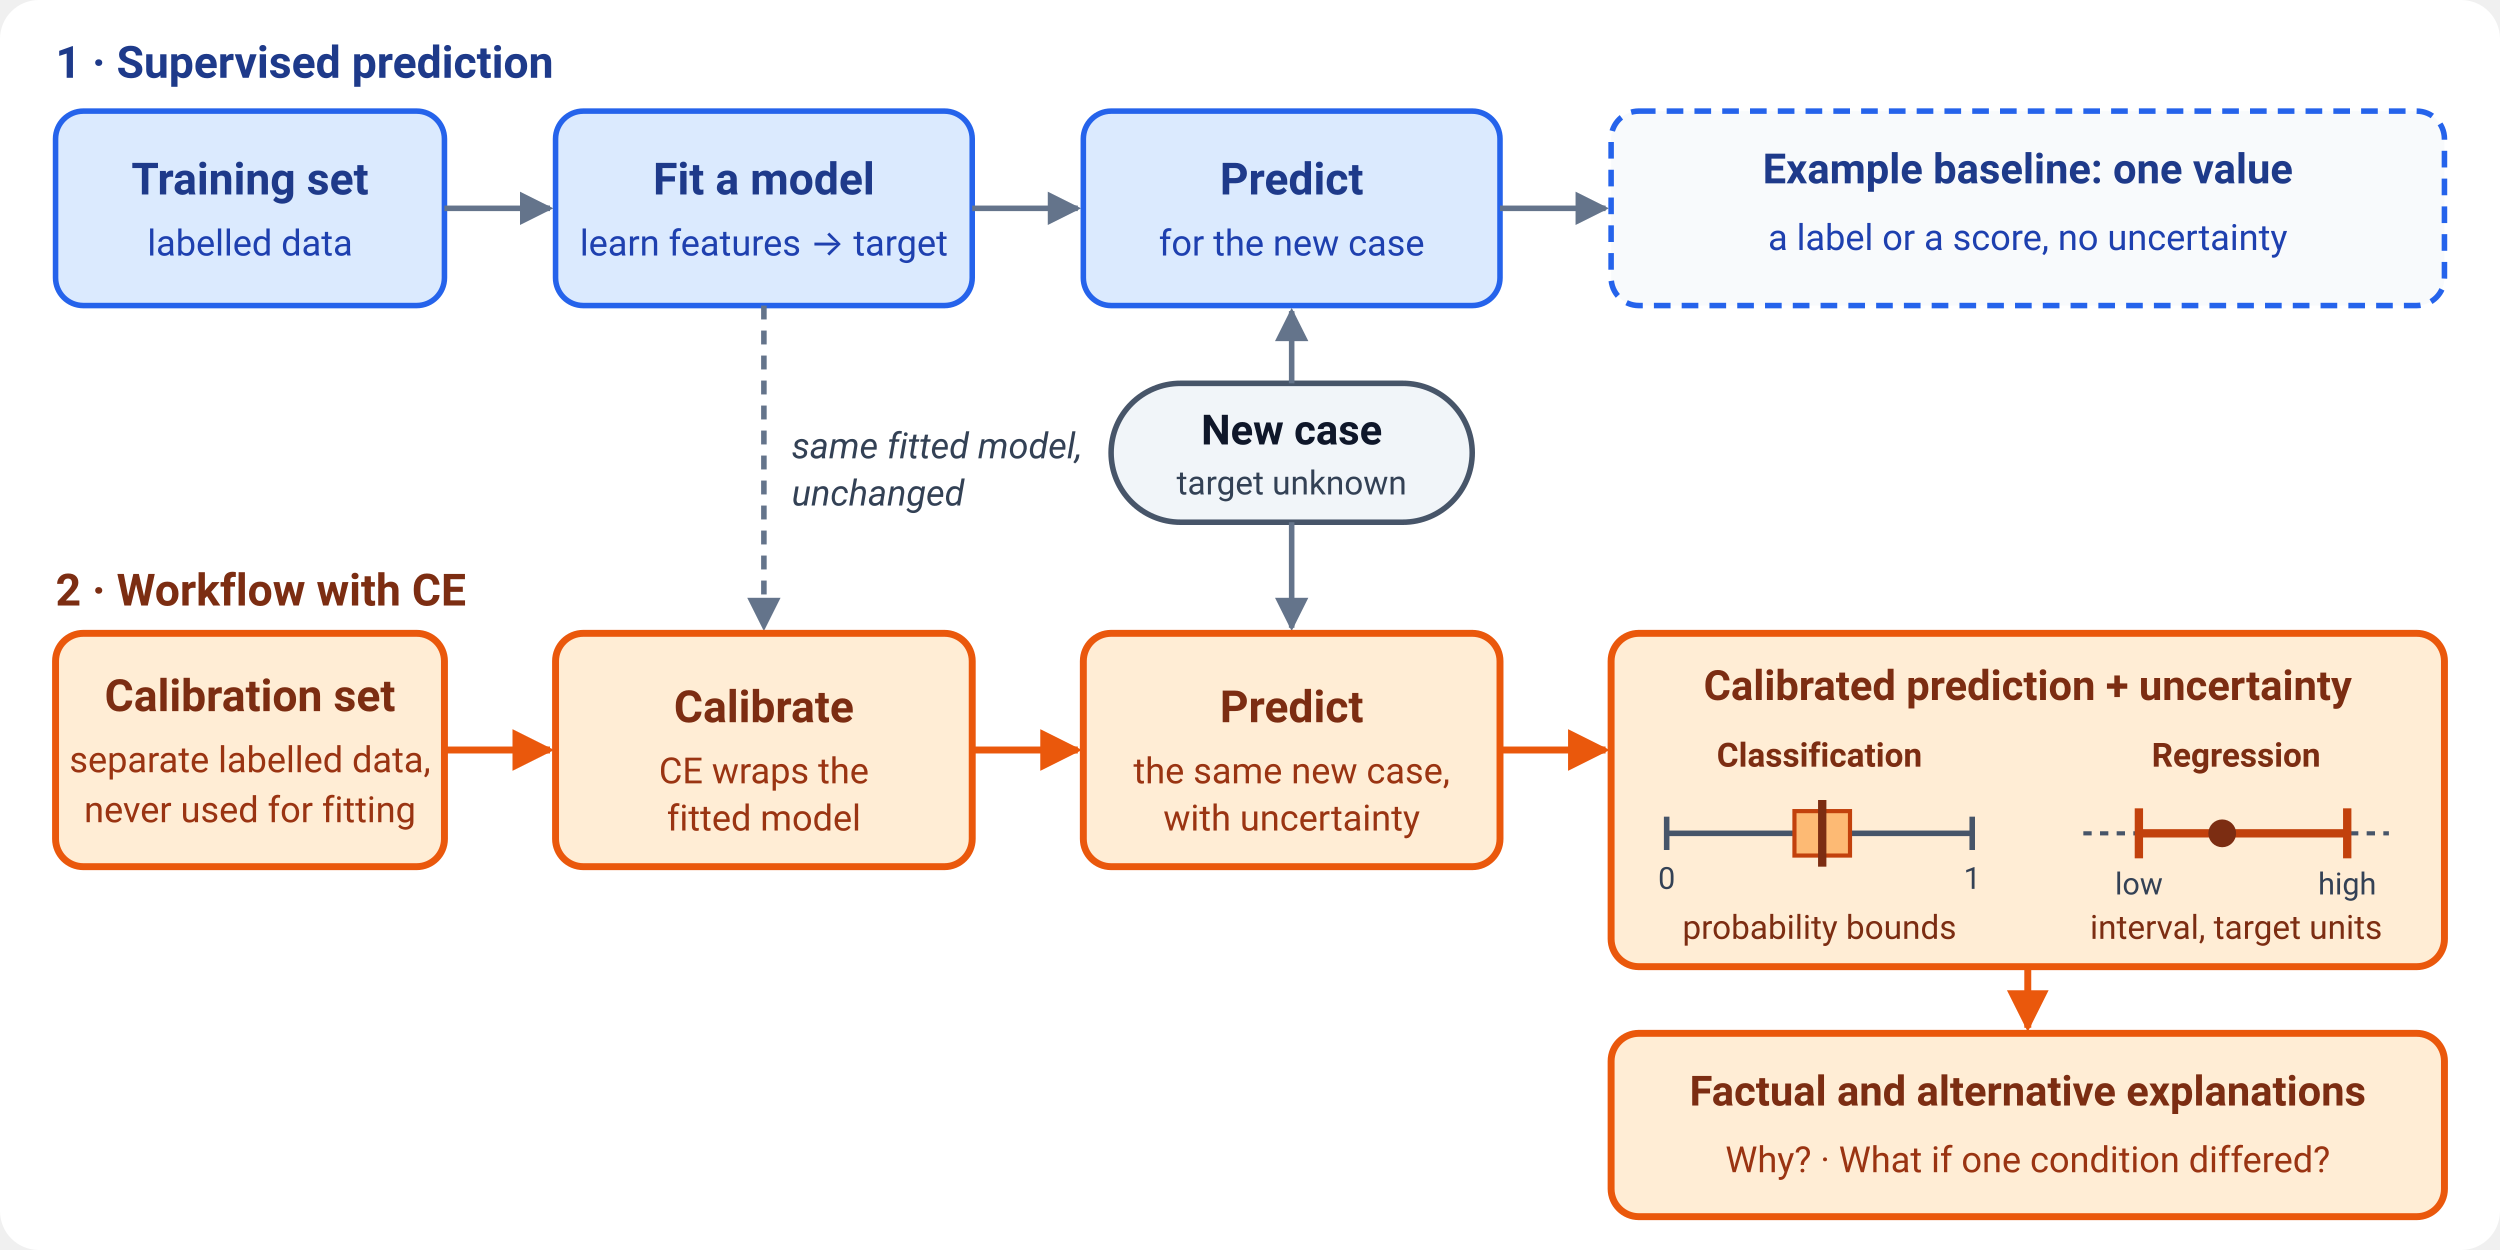
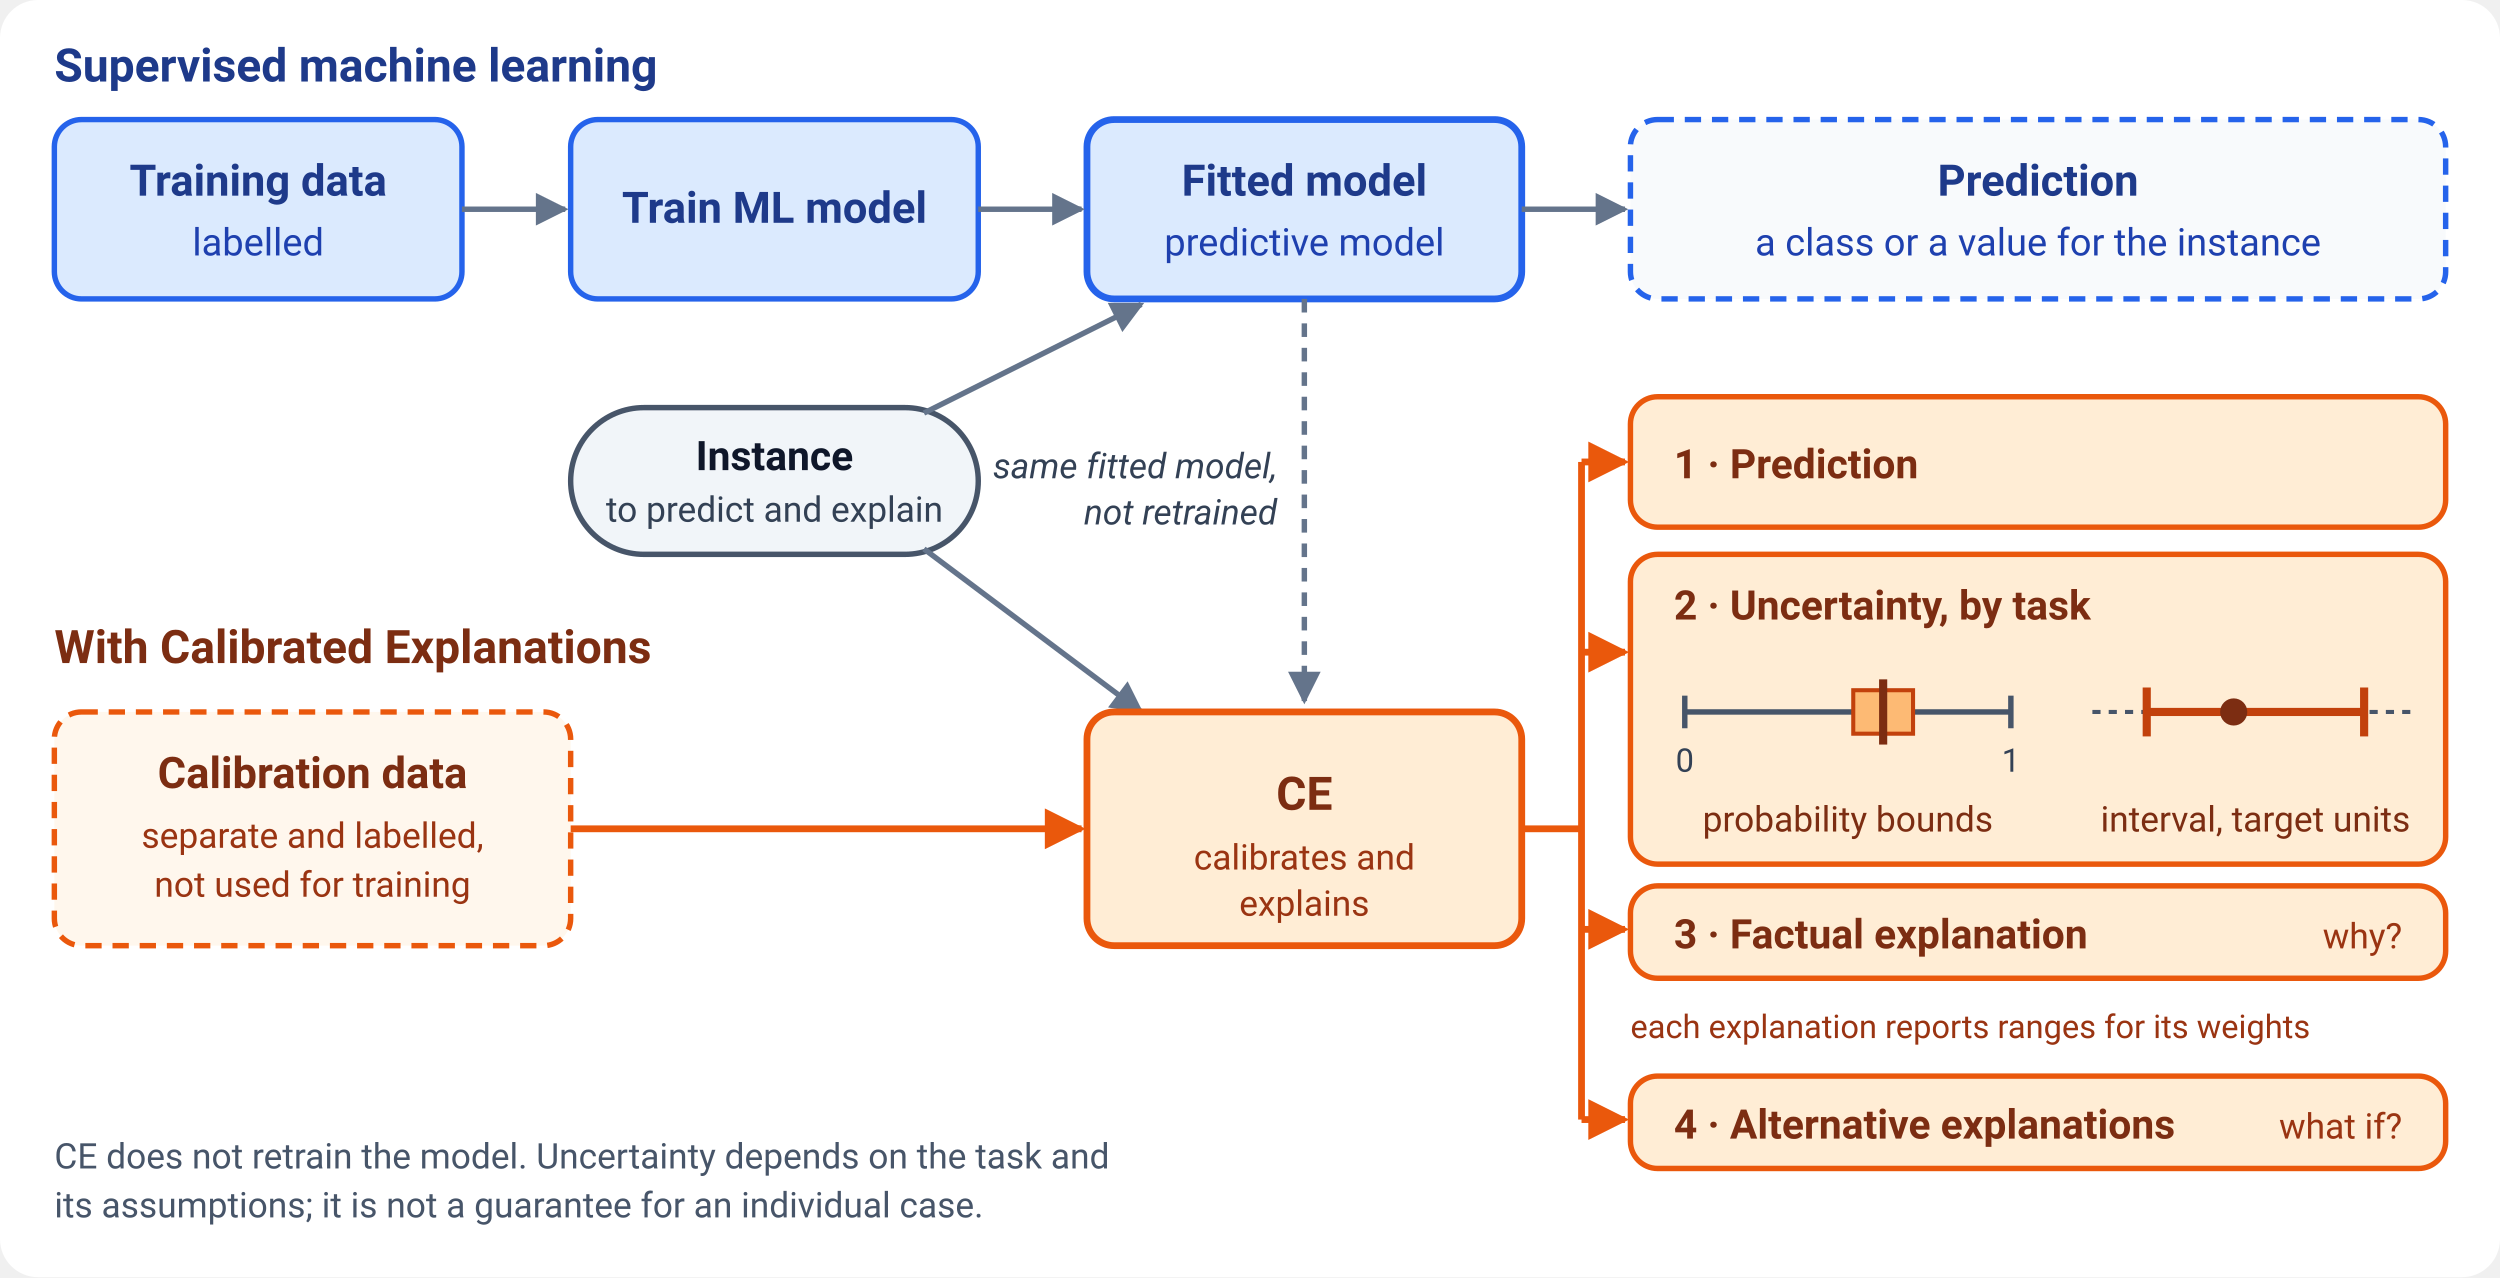
- <svg xmlns="http://www.w3.org/2000/svg" viewBox="0 0 900 450" role="img" aria-labelledby="ce-w-title ce-w-desc" font-family="system-ui, -apple-system, 'Segoe UI', Roboto, sans-serif">
+ <svg xmlns="http://www.w3.org/2000/svg" viewBox="0 0 920 470" role="img" aria-labelledby="ce-w-title ce-w-desc" font-family="system-ui, -apple-system, 'Segoe UI', Roboto, sans-serif">
  <defs>
    <marker id="w-arrow" viewBox="0 0 10 10" refX="9" refY="5" markerWidth="6" markerHeight="6" orient="auto-start-reverse">
      <path d="M0,0 L10,5 L0,10 z" fill="#64748b" />
    </marker>
    <marker id="w-arrow-o" viewBox="0 0 10 10" refX="9" refY="5" markerWidth="6" markerHeight="6" orient="auto-start-reverse">
      <path d="M0,0 L10,5 L0,10 z" fill="#ea580c" />
    </marker>
  </defs>
-   <rect x="0" y="0" width="900" height="450" rx="14" fill="#ffffff" />
-   <text x="20" y="28" font-size="16" font-weight="700" fill="#1e3a8a">1 · Supervised prediction</text>
-   <rect x="20" y="40" width="140" height="70" rx="10" fill="#dbeafe" stroke="#2563eb" stroke-width="2" />
-   <text x="90" y="70" text-anchor="middle" font-size="16" font-weight="700" fill="#1e3a8a">Training set</text>
-   <text x="90" y="92" text-anchor="middle" font-size="13" fill="#1e40af">labelled data</text>
-   <rect x="200" y="40" width="150" height="70" rx="10" fill="#dbeafe" stroke="#2563eb" stroke-width="2" />
-   <text x="275" y="70" text-anchor="middle" font-size="16" font-weight="700" fill="#1e3a8a">Fit a model</text>
-   <text x="275" y="92" text-anchor="middle" font-size="13" fill="#1e40af">learn features → target</text>
-   <rect x="390" y="40" width="150" height="70" rx="10" fill="#dbeafe" stroke="#2563eb" stroke-width="2" />
-   <text x="465" y="70" text-anchor="middle" font-size="16" font-weight="700" fill="#1e3a8a">Predict</text>
-   <text x="465" y="92" text-anchor="middle" font-size="13" fill="#1e40af">for the new case</text>
-   <rect x="580" y="40" width="300" height="70" rx="10" fill="#f8fafc" stroke="#2563eb" stroke-width="2" stroke-dasharray="6 4" />
-   <text x="730" y="66" text-anchor="middle" font-size="15" font-weight="700" fill="#1e3a8a">Example baseline: one value</text>
-   <text x="730" y="90" text-anchor="middle" font-size="13" fill="#1e40af">a label or a score, no uncertainty</text>
-   <path d="M160,75 H198" stroke="#64748b" stroke-width="2" fill="none" marker-end="url(#w-arrow)" />
-   <path d="M350,75 H388" stroke="#64748b" stroke-width="2" fill="none" marker-end="url(#w-arrow)" />
-   <path d="M540,75 H578" stroke="#64748b" stroke-width="2" fill="none" marker-end="url(#w-arrow)" />
-   <path d="M275,110 V226" stroke="#64748b" stroke-width="2" stroke-dasharray="5 4" fill="none" marker-end="url(#w-arrow)" />
-   <text x="285" y="165" font-size="13" font-style="italic" fill="#334155">same fitted model,</text>
-   <text x="285" y="182" font-size="13" font-style="italic" fill="#334155">unchanged</text>
-   <rect x="400" y="138" width="130" height="50" rx="25" fill="#f1f5f9" stroke="#475569" stroke-width="2" />
-   <text x="465" y="160" text-anchor="middle" font-size="15" font-weight="700" fill="#0f172a">New case</text>
-   <text x="465" y="178" text-anchor="middle" font-size="12" fill="#334155">target unknown</text>
-   <path d="M465,138 V112" stroke="#64748b" stroke-width="2" fill="none" marker-end="url(#w-arrow)" />
-   <path d="M465,188 V226" stroke="#64748b" stroke-width="2" fill="none" marker-end="url(#w-arrow)" />
-   <text x="20" y="218" font-size="16" font-weight="700" fill="#7c2d12">2 · Workflow with CE</text>
-   <rect x="20" y="228" width="140" height="84" rx="10" fill="#ffedd5" stroke="#ea580c" stroke-width="2.5" />
-   <text x="90" y="256" text-anchor="middle" font-size="16" font-weight="700" fill="#7c2d12">Calibration set</text>
-   <text x="90" y="278" text-anchor="middle" font-size="13" fill="#9a3412">separate labelled data,</text>
-   <text x="90" y="296" text-anchor="middle" font-size="13" fill="#9a3412">never used for fitting</text>
-   <rect x="200" y="228" width="150" height="84" rx="10" fill="#ffedd5" stroke="#ea580c" stroke-width="2.5" />
-   <text x="275" y="260" text-anchor="middle" font-size="16" font-weight="700" fill="#7c2d12">Calibrate</text>
-   <text x="275" y="282" text-anchor="middle" font-size="13" fill="#9a3412">CE wraps the</text>
-   <text x="275" y="299" text-anchor="middle" font-size="13" fill="#9a3412">fitted model</text>
-   <rect x="390" y="228" width="150" height="84" rx="10" fill="#ffedd5" stroke="#ea580c" stroke-width="2.5" />
-   <text x="465" y="260" text-anchor="middle" font-size="16" font-weight="700" fill="#7c2d12">Predict</text>
-   <text x="465" y="282" text-anchor="middle" font-size="13" fill="#9a3412">the same new case,</text>
-   <text x="465" y="299" text-anchor="middle" font-size="13" fill="#9a3412">with uncertainty</text>
-   <path d="M160,270 H198" stroke="#ea580c" stroke-width="2.5" fill="none" marker-end="url(#w-arrow-o)" />
-   <path d="M350,270 H388" stroke="#ea580c" stroke-width="2.5" fill="none" marker-end="url(#w-arrow-o)" />
-   <path d="M540,270 H578" stroke="#ea580c" stroke-width="2.5" fill="none" marker-end="url(#w-arrow-o)" />
-   <rect x="580" y="228" width="300" height="120" rx="10" fill="#ffedd5" stroke="#ea580c" stroke-width="2.5" />
-   <text x="730" y="252" text-anchor="middle" font-size="15" font-weight="700" fill="#7c2d12">Calibrated prediction + uncertainty</text>
-   <text x="655" y="276" text-anchor="middle" font-size="12" font-weight="700" fill="#7c2d12">Classification</text>
-   <line x1="600" y1="300" x2="710" y2="300" stroke="#475569" stroke-width="2" />
-   <line x1="600" y1="294" x2="600" y2="306" stroke="#475569" stroke-width="2" />
-   <line x1="710" y1="294" x2="710" y2="306" stroke="#475569" stroke-width="2" />
-   <text x="600" y="320" text-anchor="middle" font-size="11" fill="#334155">0</text>
-   <text x="710" y="320" text-anchor="middle" font-size="11" fill="#334155">1</text>
-   <rect x="646" y="292" width="20" height="16" fill="#fdba74" stroke="#c2410c" stroke-width="1.5" />
-   <line x1="656" y1="288" x2="656" y2="312" stroke="#7c2d12" stroke-width="3" />
-   <text x="655" y="338" text-anchor="middle" font-size="12" fill="#7c2d12">probability bounds</text>
-   <text x="805" y="276" text-anchor="middle" font-size="12" font-weight="700" fill="#7c2d12">Regression</text>
-   <line x1="750" y1="300" x2="860" y2="300" stroke="#475569" stroke-width="1.5" stroke-dasharray="3 3" />
-   <line x1="770" y1="300" x2="845" y2="300" stroke="#c2410c" stroke-width="3" />
-   <line x1="770" y1="291" x2="770" y2="309" stroke="#c2410c" stroke-width="3" />
-   <line x1="845" y1="291" x2="845" y2="309" stroke="#c2410c" stroke-width="3" />
-   <circle cx="800" cy="300" r="5" fill="#7c2d12" />
-   <text x="770" y="322" text-anchor="middle" font-size="11" fill="#334155">low</text>
-   <text x="845" y="322" text-anchor="middle" font-size="11" fill="#334155">high</text>
-   <text x="805" y="338" text-anchor="middle" font-size="12" fill="#7c2d12">interval, target units</text>
-   <path d="M730,348 V370" stroke="#ea580c" stroke-width="2.5" fill="none" marker-end="url(#w-arrow-o)" />
-   <rect x="580" y="372" width="300" height="66" rx="10" fill="#ffedd5" stroke="#ea580c" stroke-width="2.5" />
-   <text x="730" y="398" text-anchor="middle" font-size="15" font-weight="700" fill="#7c2d12">Factual and alternative explanations</text>
-   <text x="730" y="422" text-anchor="middle" font-size="13" fill="#9a3412">Why? · What if one condition differed?</text>
+   <rect x="0" y="0" width="920" height="470" rx="14" fill="#ffffff" />
+   <text x="20" y="30" font-size="17" font-weight="700" fill="#1e3a8a">Supervised machine learning</text>
+   <rect x="20" y="44" width="150" height="66" rx="10" fill="#dbeafe" stroke="#2563eb" stroke-width="2" />
+   <text x="95" y="72" text-anchor="middle" font-size="16" font-weight="700" fill="#1e3a8a">Training data</text>
+   <text x="95" y="94" text-anchor="middle" font-size="14" fill="#1e40af">labelled</text>
+   <rect x="210" y="44" width="150" height="66" rx="10" fill="#dbeafe" stroke="#2563eb" stroke-width="2" />
+   <text x="285" y="82" text-anchor="middle" font-size="16" font-weight="700" fill="#1e3a8a">Train ML model</text>
+   <rect x="400" y="44" width="160" height="66" rx="10" fill="#dbeafe" stroke="#2563eb" stroke-width="2.5" />
+   <text x="480" y="72" text-anchor="middle" font-size="16" font-weight="700" fill="#1e3a8a">Fitted model</text>
+   <text x="480" y="94" text-anchor="middle" font-size="14" fill="#1e40af">predictive model</text>
+   <rect x="600" y="44" width="300" height="66" rx="10" fill="#f8fafc" stroke="#2563eb" stroke-width="2" stroke-dasharray="6 4" />
+   <text x="750" y="72" text-anchor="middle" font-size="16" font-weight="700" fill="#1e3a8a">Prediction</text>
+   <text x="750" y="94" text-anchor="middle" font-size="14" fill="#1e40af">a class or a value for the instance</text>
+   <path d="M170,77 H208" stroke="#64748b" stroke-width="2" fill="none" marker-end="url(#w-arrow)" />
+   <path d="M360,77 H398" stroke="#64748b" stroke-width="2" fill="none" marker-end="url(#w-arrow)" />
+   <path d="M560,77 H598" stroke="#64748b" stroke-width="2" fill="none" marker-end="url(#w-arrow)" />
+   <rect x="210" y="150" width="150" height="54" rx="27" fill="#f1f5f9" stroke="#475569" stroke-width="2" />
+   <text x="285" y="173" text-anchor="middle" font-size="15" font-weight="700" fill="#0f172a">Instance</text>
+   <text x="285" y="192" text-anchor="middle" font-size="13" fill="#334155">to predict and explain</text>
+   <path d="M340,152 L420,112" stroke="#64748b" stroke-width="2" fill="none" marker-end="url(#w-arrow)" />
+   <path d="M340,202 L420,262" stroke="#64748b" stroke-width="2" fill="none" marker-end="url(#w-arrow)" />
+   <path d="M480,110 V258" stroke="#64748b" stroke-width="2" stroke-dasharray="5 4" fill="none" marker-end="url(#w-arrow)" />
+   <text x="470" y="176" text-anchor="end" font-size="13" font-style="italic" fill="#334155">same fitted model,</text>
+   <text x="470" y="193" text-anchor="end" font-size="13" font-style="italic" fill="#334155">not retrained</text>
+   <text x="20" y="244" font-size="17" font-weight="700" fill="#7c2d12">With Calibrated Explanations</text>
+   <rect x="20" y="262" width="190" height="86" rx="10" fill="#fff7ed" stroke="#ea580c" stroke-width="2" stroke-dasharray="6 4" />
+   <text x="115" y="290" text-anchor="middle" font-size="16" font-weight="700" fill="#7c2d12">Calibration data</text>
+   <text x="115" y="312" text-anchor="middle" font-size="13" fill="#9a3412">separate and labelled,</text>
+   <text x="115" y="330" text-anchor="middle" font-size="13" fill="#9a3412">not used for training</text>
+   <path d="M210,305 H398" stroke="#ea580c" stroke-width="2.5" fill="none" marker-end="url(#w-arrow-o)" />
+   <rect x="400" y="262" width="160" height="86" rx="10" fill="#ffedd5" stroke="#ea580c" stroke-width="2.5" />
+   <text x="480" y="298" text-anchor="middle" font-size="17" font-weight="700" fill="#7c2d12">CE</text>
+   <text x="480" y="320" text-anchor="middle" font-size="13" fill="#9a3412">calibrates and</text>
+   <text x="480" y="337" text-anchor="middle" font-size="13" fill="#9a3412">explains</text>
+   <path d="M560,305 H582" stroke="#ea580c" stroke-width="2.5" fill="none" />
+   <path d="M582,170 V412" stroke="#ea580c" stroke-width="2.5" fill="none" />
+   <path d="M582,170 H598" stroke="#ea580c" stroke-width="2.5" fill="none" marker-end="url(#w-arrow-o)" />
+   <path d="M582,240 H598" stroke="#ea580c" stroke-width="2.5" fill="none" marker-end="url(#w-arrow-o)" />
+   <path d="M582,342 H598" stroke="#ea580c" stroke-width="2.5" fill="none" marker-end="url(#w-arrow-o)" />
+   <path d="M582,412 H598" stroke="#ea580c" stroke-width="2.5" fill="none" marker-end="url(#w-arrow-o)" />
+   <rect x="600" y="146" width="300" height="48" rx="10" fill="#ffedd5" stroke="#ea580c" stroke-width="2" />
+   <text x="616" y="176" font-size="15" font-weight="700" fill="#7c2d12">1 · Prediction</text>
+   <rect x="600" y="204" width="300" height="114" rx="10" fill="#ffedd5" stroke="#ea580c" stroke-width="2" />
+   <text x="616" y="228" font-size="15" font-weight="700" fill="#7c2d12">2 · Uncertainty, by task</text>
+   <line x1="620" y1="262" x2="740" y2="262" stroke="#475569" stroke-width="2" />
+   <line x1="620" y1="256" x2="620" y2="268" stroke="#475569" stroke-width="2" />
+   <line x1="740" y1="256" x2="740" y2="268" stroke="#475569" stroke-width="2" />
+   <text x="620" y="284" text-anchor="middle" font-size="12" fill="#334155">0</text>
+   <text x="740" y="284" text-anchor="middle" font-size="12" fill="#334155">1</text>
+   <rect x="682" y="254" width="22" height="16" fill="#fdba74" stroke="#c2410c" stroke-width="1.5" />
+   <line x1="693" y1="250" x2="693" y2="274" stroke="#7c2d12" stroke-width="3" />
+   <text x="680" y="306" text-anchor="middle" font-size="13" fill="#7c2d12">probability bounds</text>
+   <line x1="770" y1="262" x2="890" y2="262" stroke="#475569" stroke-width="1.5" stroke-dasharray="3 3" />
+   <line x1="790" y1="262" x2="870" y2="262" stroke="#c2410c" stroke-width="3" />
+   <line x1="790" y1="253" x2="790" y2="271" stroke="#c2410c" stroke-width="3" />
+   <line x1="870" y1="253" x2="870" y2="271" stroke="#c2410c" stroke-width="3" />
+   <circle cx="822" cy="262" r="5" fill="#7c2d12" />
+   <text x="830" y="306" text-anchor="middle" font-size="13" fill="#7c2d12">interval, target units</text>
+   <rect x="600" y="326" width="300" height="34" rx="10" fill="#ffedd5" stroke="#ea580c" stroke-width="2" />
+   <text x="616" y="349" font-size="15" font-weight="700" fill="#7c2d12">3 · Factual explanation</text>
+   <text x="884" y="349" text-anchor="end" font-size="13" fill="#9a3412">why?</text>
+   <rect x="600" y="396" width="300" height="34" rx="10" fill="#ffedd5" stroke="#ea580c" stroke-width="2" />
+   <text x="616" y="419" font-size="15" font-weight="700" fill="#7c2d12">4 · Alternative explanations</text>
+   <text x="884" y="419" text-anchor="end" font-size="13" fill="#9a3412">what if?</text>
+   <text x="600" y="382" font-size="12" fill="#9a3412">each explanation reports ranges for its weights</text>
+   <text x="20" y="430" font-size="13" fill="#475569">CE does not retrain the model. Uncertainty depends on the task and</text>
+   <text x="20" y="448" font-size="13" fill="#475569">its assumptions; it is not a guarantee for an individual case.</text>
</svg>
